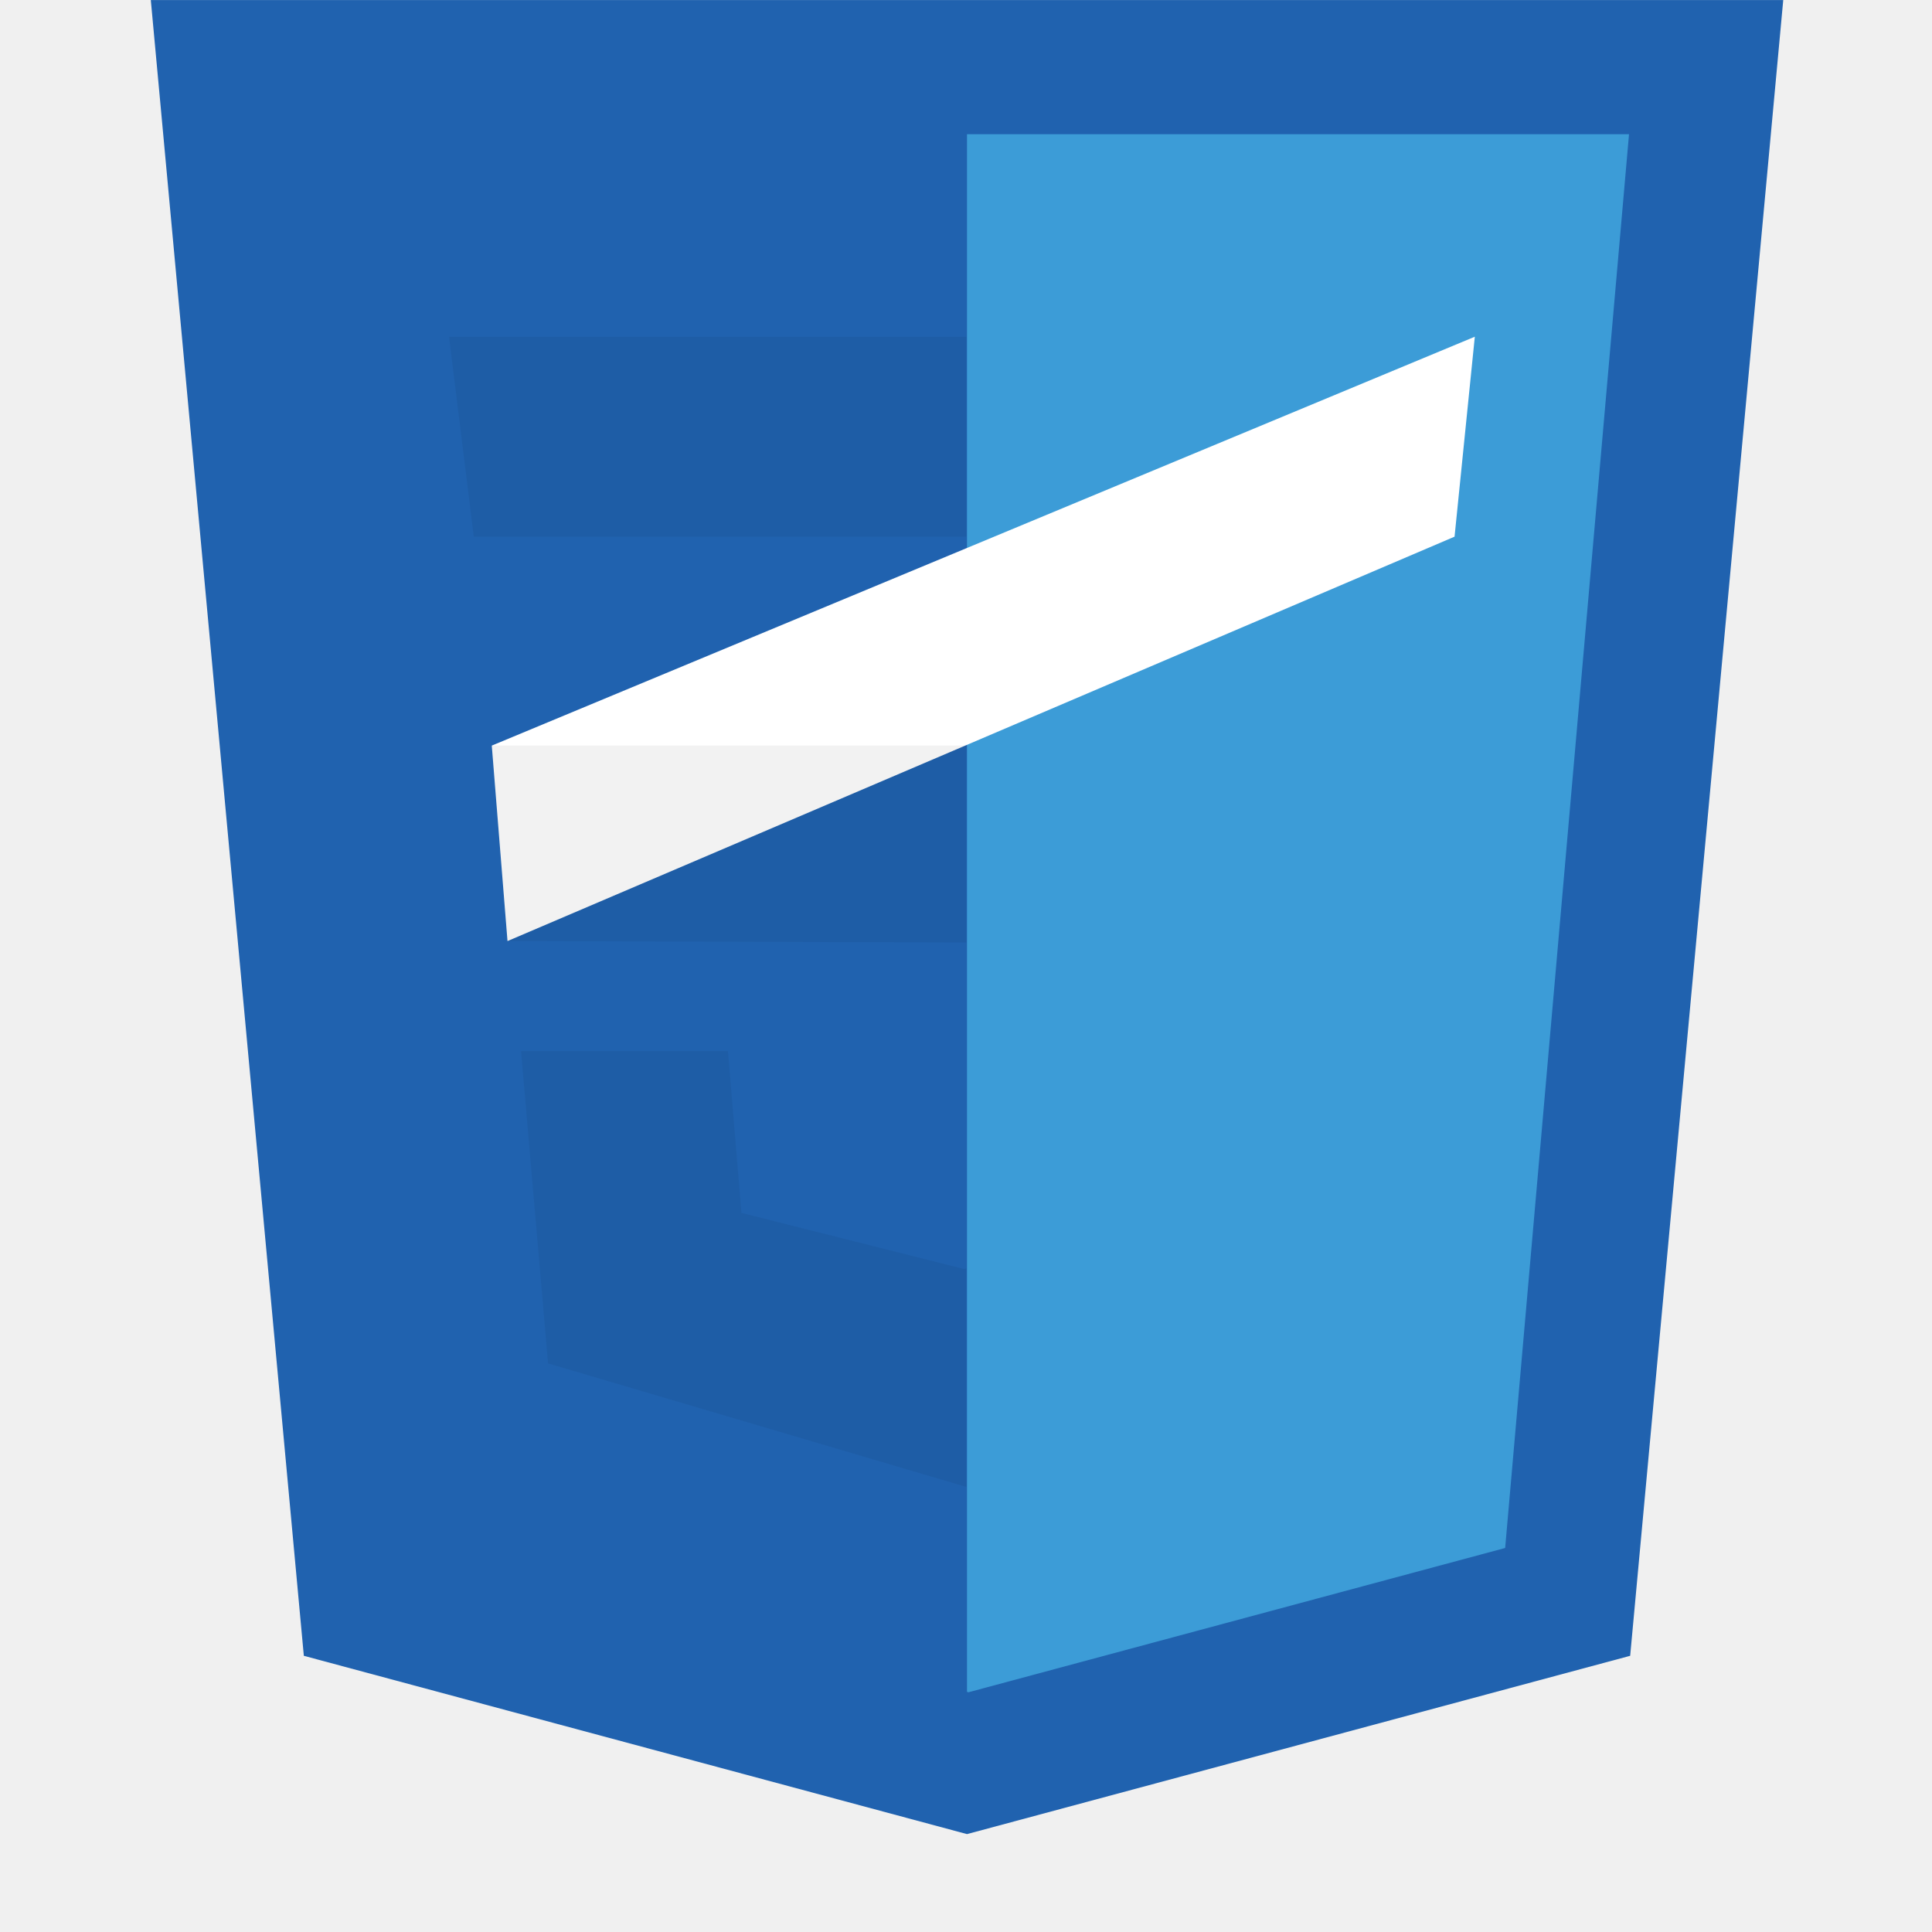
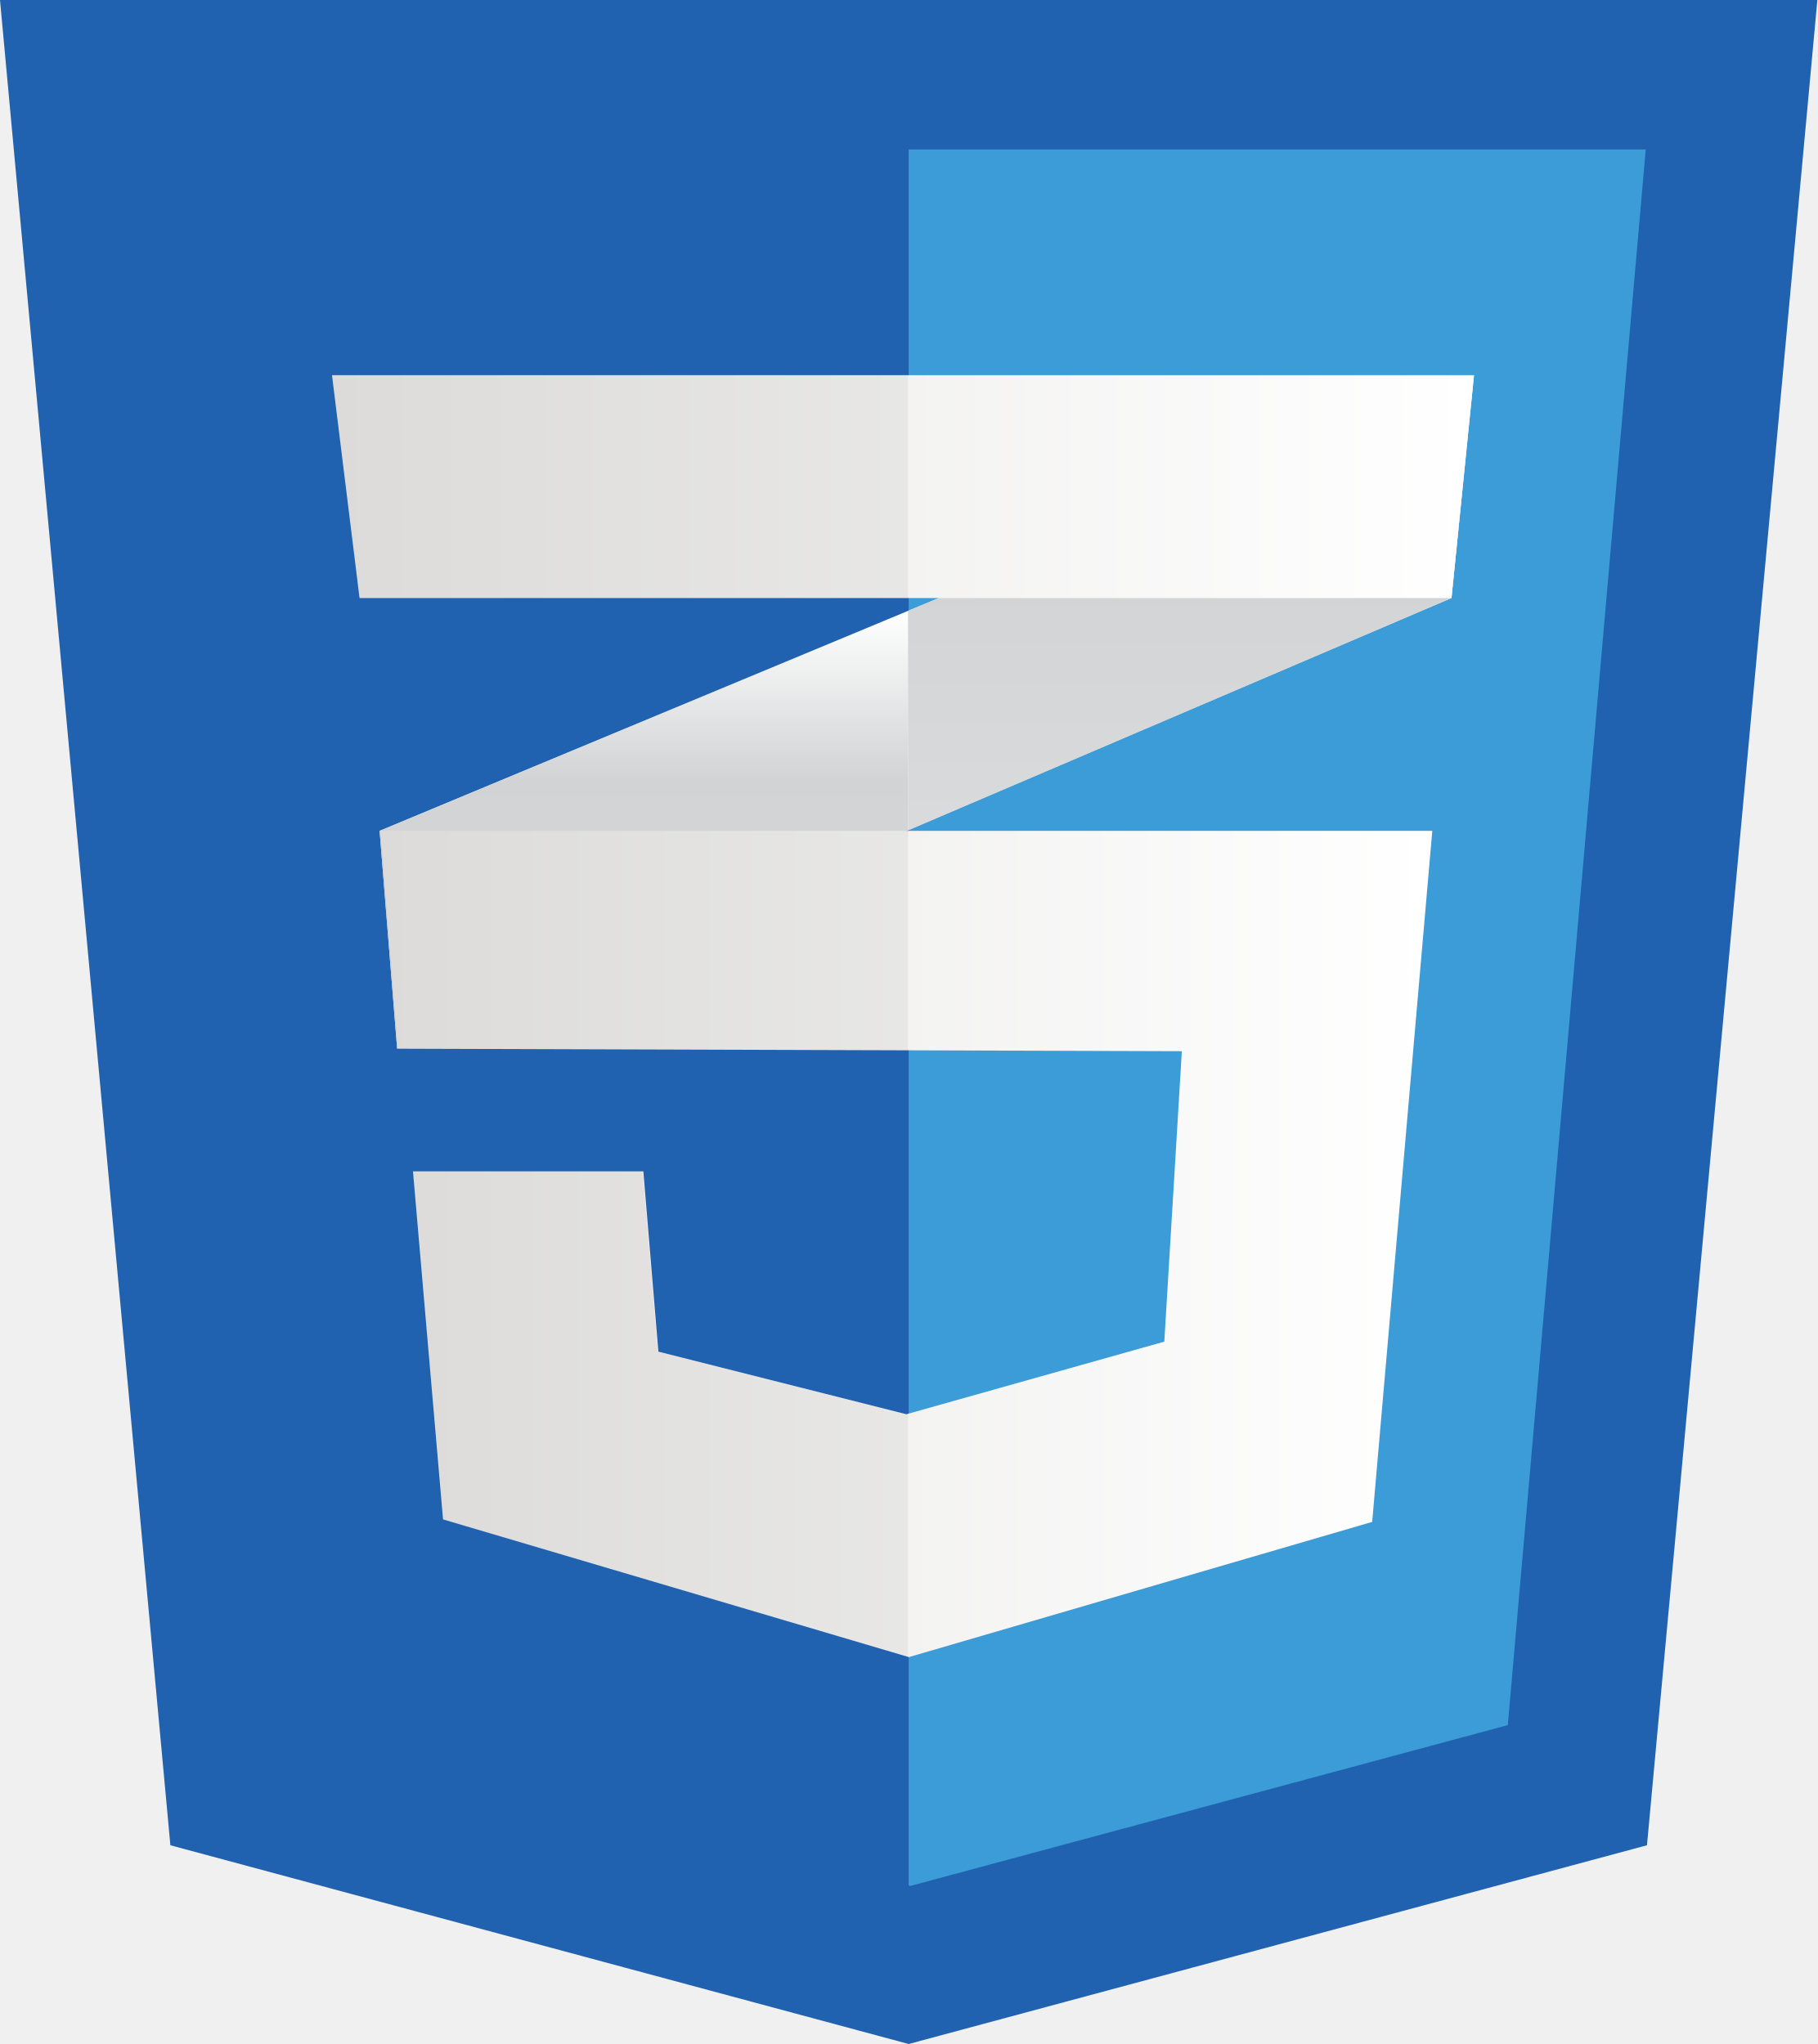
- <svg xmlns="http://www.w3.org/2000/svg" width="200" zoomAndPan="magnify" viewBox="0 0 150 157.92" height="200" preserveAspectRatio="xMidYMid meet" version="1.0">
+ <svg xmlns="http://www.w3.org/2000/svg" xmlns:xlink="http://www.w3.org/1999/xlink" viewBox="0 0 296297 333333" shape-rendering="geometricPrecision" text-rendering="geometricPrecision" image-rendering="optimizeQuality" fill-rule="evenodd" clip-rule="evenodd">
  <defs>
-     <clipPath id="0aef76f30f">
-       <path d="M 8.367 0 L 141.801 0 L 141.801 149.926 L 8.367 149.926 Z M 8.367 0 " clip-rule="nonzero" />
-     </clipPath>
+     <linearGradient id="id4" gradientUnits="userSpaceOnUse" x1="54128.7" y1="79355.5" x2="240318" y2="79355.5">
+       <stop offset="0" stop-color="#e8e7e5" />
+       <stop offset="1" stop-color="#fff" />
+     </linearGradient>
+     <linearGradient id="id5" gradientUnits="userSpaceOnUse" x1="62019.3" y1="202868" x2="233515" y2="202868">
+       <stop offset="0" stop-color="#e8e7e5" />
+       <stop offset="1" stop-color="#fff" />
+     </linearGradient>
+     <linearGradient id="id6" gradientUnits="userSpaceOnUse" x1="104963" y1="99616.9" x2="104963" y2="171021">
+       <stop offset="0" stop-color="#d1d3d4" />
+       <stop offset=".388" stop-color="#d1d3d4" />
+       <stop offset="1" stop-color="#d1d3d4" />
+     </linearGradient>
+     <linearGradient id="id7" gradientUnits="userSpaceOnUse" xlink:href="#id6" x1="194179" y1="61185.8" x2="194179" y2="135407" />
+     <mask id="id0">
+       <linearGradient id="id1" gradientUnits="userSpaceOnUse" x1="104963" y1="99616.9" x2="104963" y2="171021">
+         <stop offset="0" stop-opacity="0" stop-color="#fff" />
+         <stop offset=".388" stop-color="#fff" />
+         <stop offset="1" stop-opacity=".831" stop-color="#fff" />
+       </linearGradient>
+       <path fill="url(#id1)" d="M61737 99467h86453v71704H61737z" />
+     </mask>
+     <mask id="id2">
+       <linearGradient id="id3" gradientUnits="userSpaceOnUse" x1="194179" y1="61185.8" x2="194179" y2="135407">
+         <stop offset="0" stop-opacity="0" stop-color="#fff" />
+         <stop offset=".388" stop-color="#fff" />
+         <stop offset="1" stop-opacity=".831" stop-color="#fff" />
+       </linearGradient>
+       <path fill="url(#id3)" d="M147890 61036h92578v74521h-92578z" />
+     </mask>
+     <style>.fil6{fill:#000;fill-opacity:.051}</style>
  </defs>
-   <g clip-path="url(#0aef76f30f)">
-     <path fill="#2062af" d="M 129.289 135.344 L 75.082 149.918 L 20.875 135.344 L 8.367 0.004 L 141.801 0.004 Z M 129.289 135.344 " fill-opacity="1" fill-rule="evenodd" />
+   <g id="Layer_x0020_1">
+     <g id="_513085304">
+       <path fill="#2062af" d="M268517 300922l-120369 32411-120371-32411L0 0h296297z" />
+       <path fill="#3c9cd7" d="M148146 24374v283109l273 74 97409-26229 22485-256954z" />
+       <path fill="#fff" d="M148040 99617l-86153 35880 2857 35524 83296-35614 88604-37883 3674-36339-92278 38432z" />
+       <path mask="url(#id0)" fill="url(#id6)" d="M61887 135497l2857 35524 83295-35614V99617z" />
+       <path mask="url(#id2)" fill="url(#id7)" d="M240318 61186l-92278 38431v35790l88604-37883z" />
+       <path fill="url(#id5)" d="M62019 135497l2858 35524 127806 407-2859 47365-42055 11840-40428-10208-2450-29399H67327l4900 56756 75950 22457 75538-22050 9800-112692z" />
+       <path class="fil6" d="M148040 135497H61888l2857 35524 83295 266v-35790zm0 95022l-408 114-40422-10208-2450-29399H67197l4899 56756 75944 22457v-39720z" />
+       <path fill="url(#id4)" d="M54129 61186h186189l-3674 36339H58620l-4491-36339z" />
+       <path class="fil6" d="M148040 61186H54129l4491 36339h89420z" />
+     </g>
  </g>
-   <path fill="#3c9cd7" d="M 75.082 10.969 L 75.082 138.293 L 75.203 138.324 L 119.07 126.531 L 129.195 10.969 Z M 75.082 10.969 " fill-opacity="1" fill-rule="evenodd" />
-   <path fill="#ffffff" d="M 75.035 44.809 L 36.238 60.945 L 37.523 76.922 L 75.035 60.902 L 114.934 43.867 L 116.59 27.523 Z M 75.035 44.809 " fill-opacity="1" fill-rule="evenodd" />
-   <path fill="#000000" d="M 75.035 60.945 L 36.238 60.945 L 37.523 76.922 L 75.035 77.039 Z M 75.035 103.68 L 74.852 103.73 L 56.648 99.141 L 55.543 85.918 L 38.629 85.918 L 40.836 111.441 L 75.035 121.543 Z M 75.035 103.68 " fill-opacity="0.051" fill-rule="evenodd" />
-   <path fill="#000000" d="M 75.035 27.523 L 32.742 27.523 L 34.766 43.867 L 75.035 43.867 Z M 75.035 27.523 " fill-opacity="0.051" fill-rule="evenodd" />
</svg>
